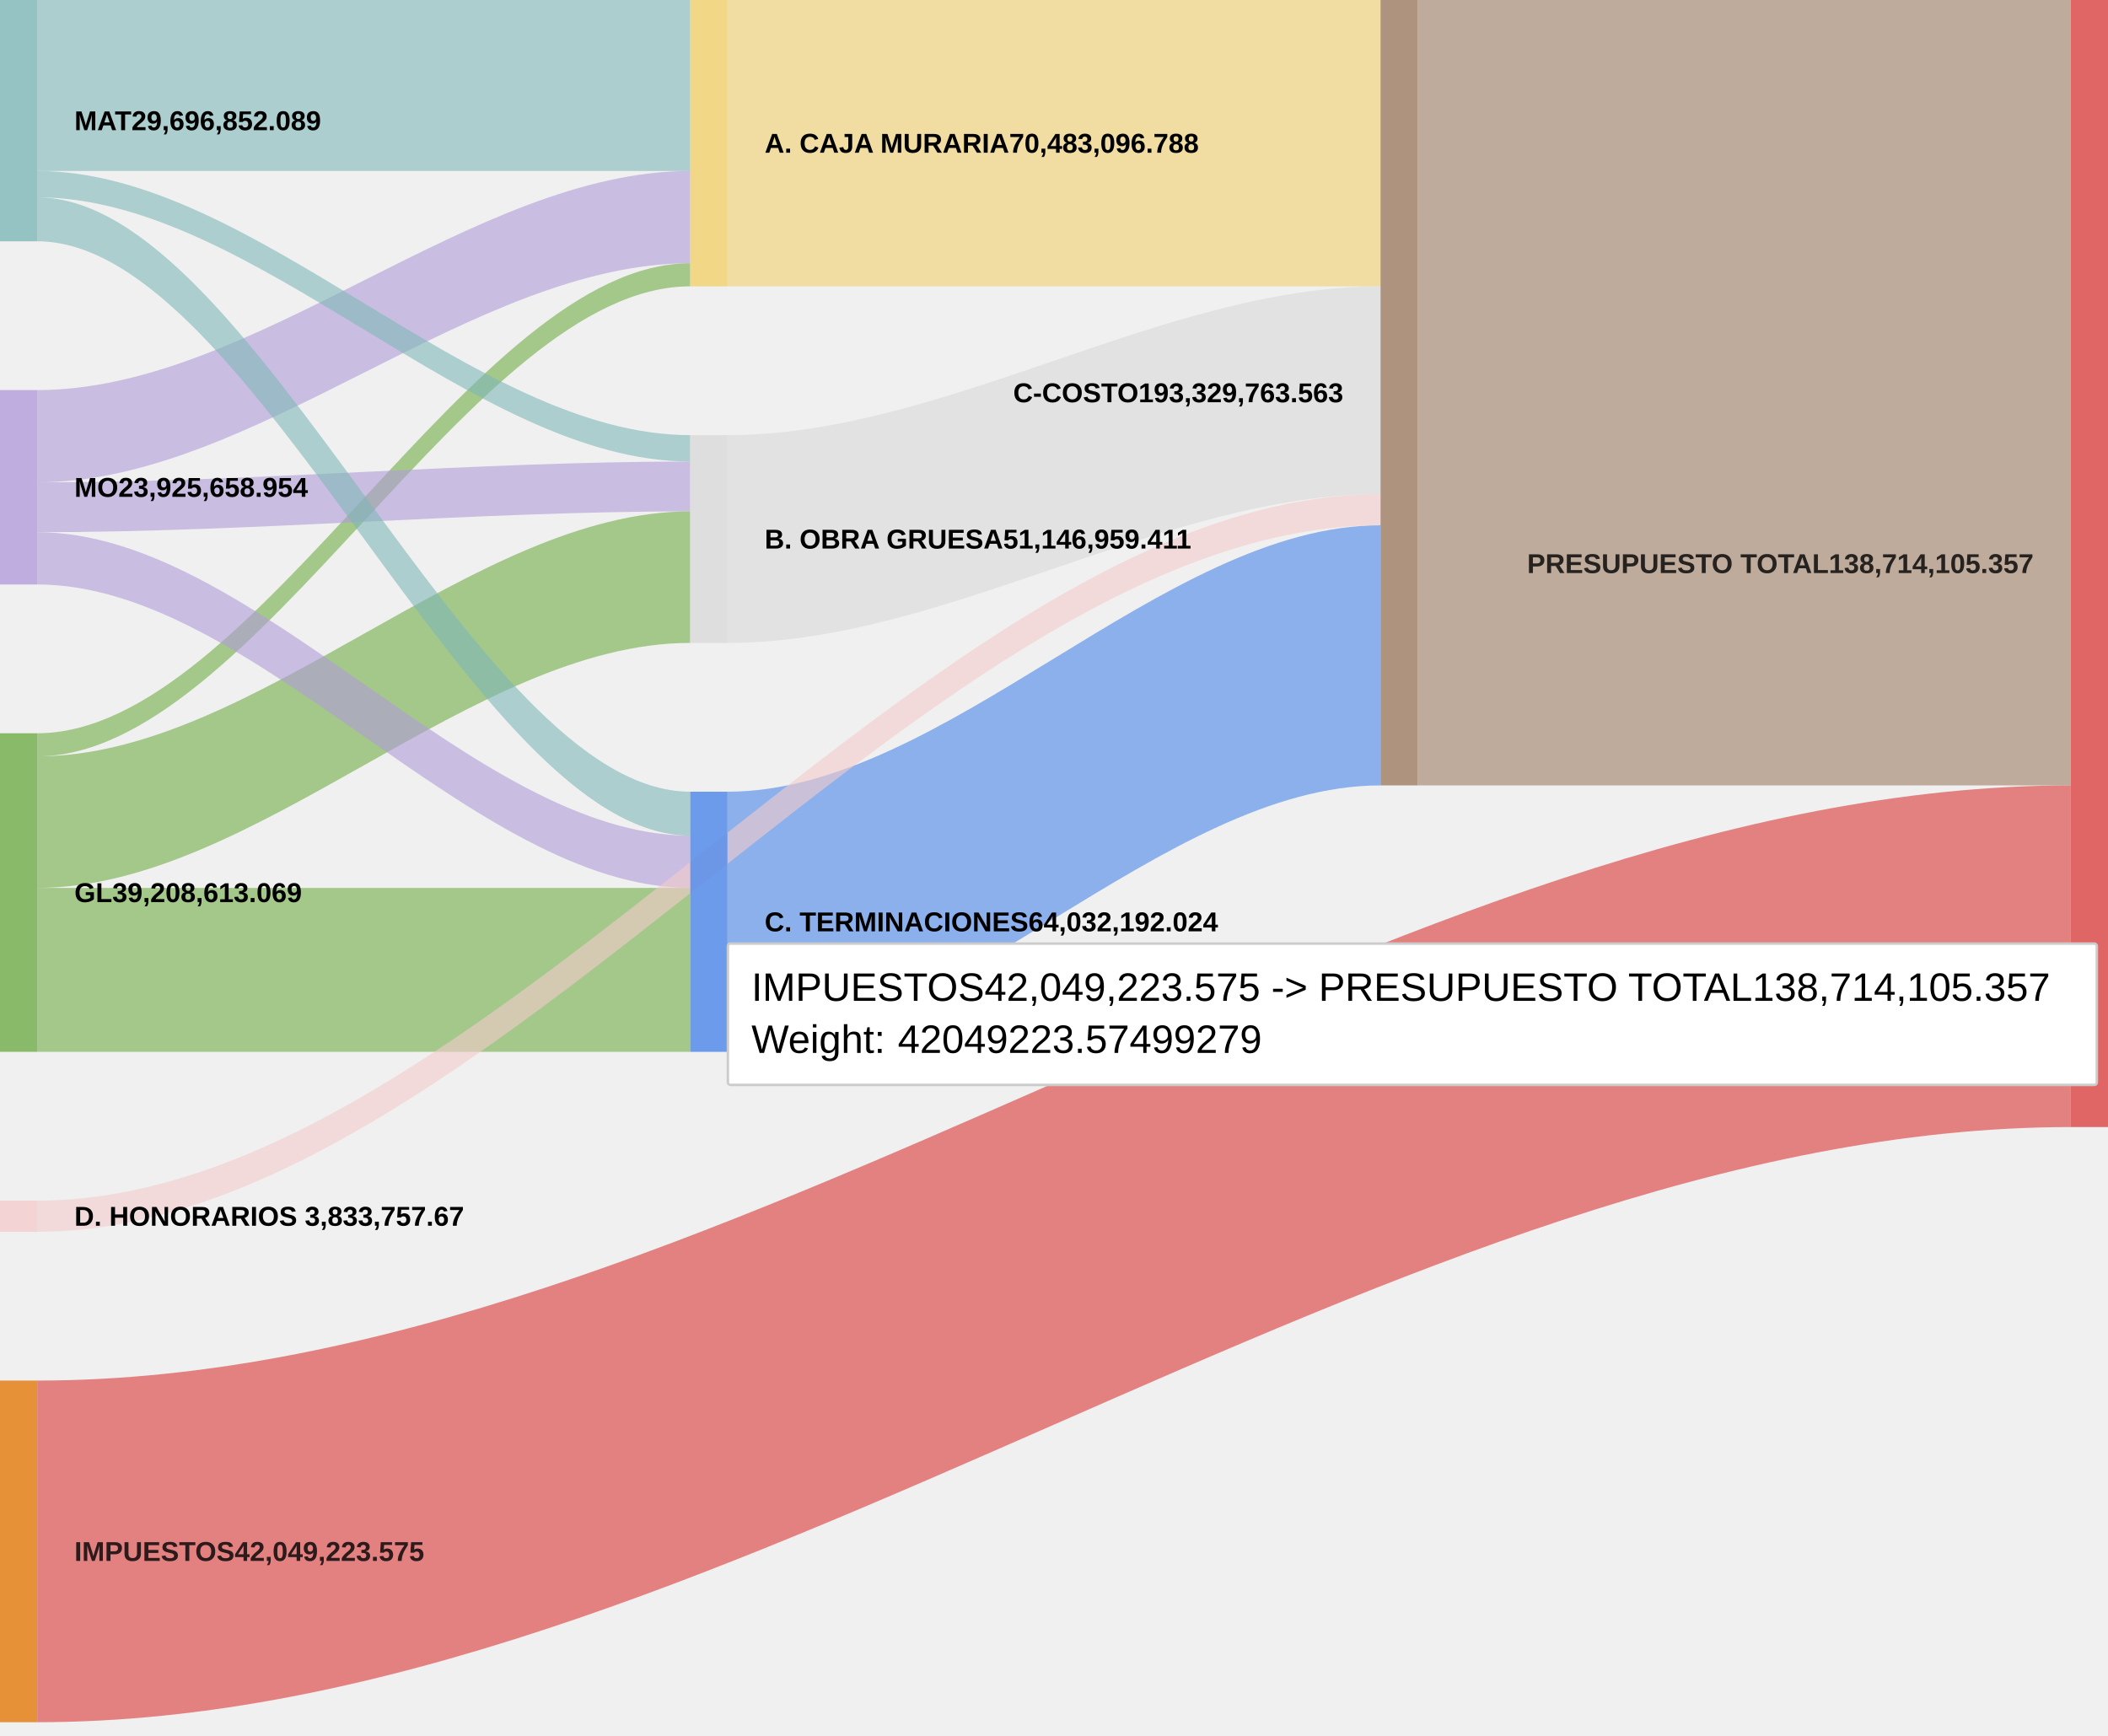
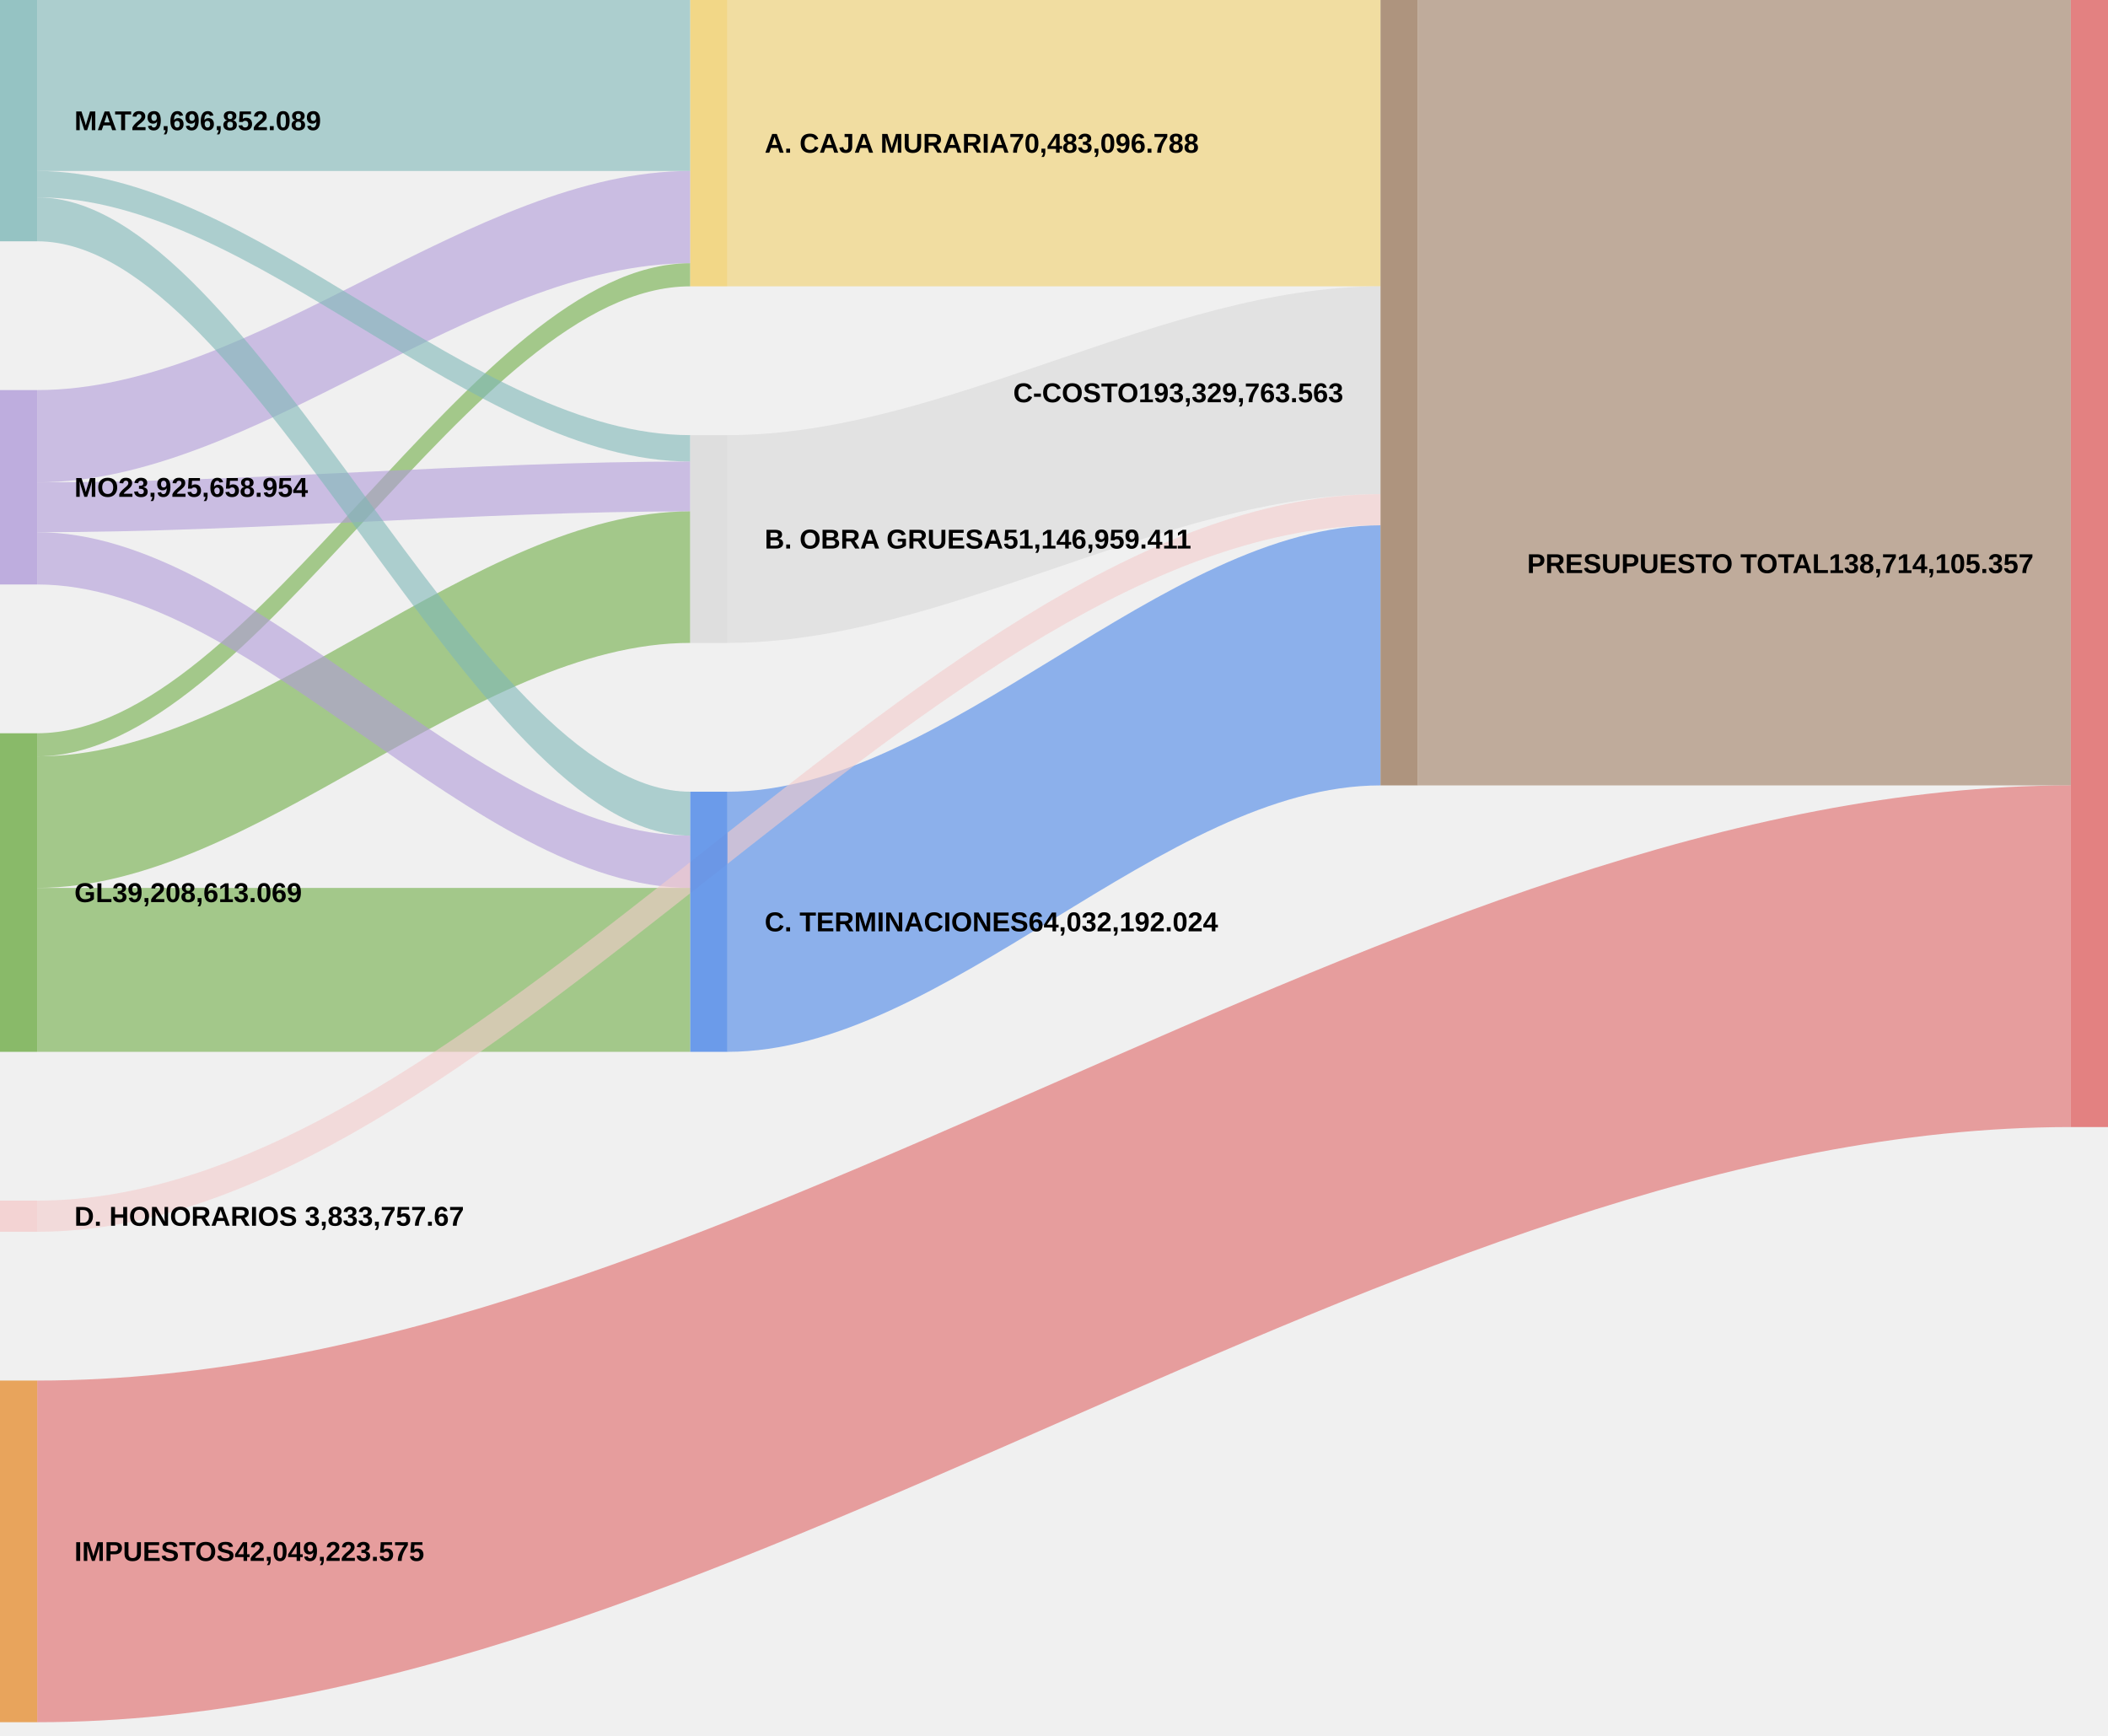
<svg xmlns="http://www.w3.org/2000/svg" width="850" height="700" aria-label="A chart." style="overflow: hidden;">
  <defs id="_ABSTRACT_RENDERER_ID_0" />
  <g>
    <path d="M15,0C102.778,0,190.556,0,278.333,0L278.333,68.943C190.556,68.943,102.778,68.943,15,68.943Z" stroke="none" stroke-width="0" fill-opacity="0.6" fill="#7fb8b8" />
    <path d="M15,157.302C102.778,157.302,190.556,68.943,278.333,68.943L278.333,106.156C190.556,106.156,102.778,194.516,15,194.516Z" stroke="none" stroke-width="0" fill-opacity="0.6" fill="#b19cd9" />
    <path d="M15,295.695C102.778,295.695,190.556,106.156,278.333,106.156L278.333,115.47C190.556,115.47,102.778,305.009,15,305.009Z" stroke="none" stroke-width="0" fill-opacity="0.6" fill="#70ad47" />
    <path d="M293.333,0C381.111,0,468.889,0,556.667,0L556.667,115.47C468.889,115.47,381.111,115.47,293.333,115.47Z" stroke="none" stroke-width="0" fill-opacity="0.6" fill="#f2d16d" />
    <path d="M15,68.943C102.778,68.943,190.556,175.47,278.333,175.47L278.333,186.113C190.556,186.113,102.778,79.586,15,79.586Z" stroke="none" stroke-width="0" fill-opacity="0.6" fill="#7fb8b8" />
    <path d="M15,194.516C102.778,194.516,190.556,186.113,278.333,186.113L278.333,206.216C190.556,206.216,102.778,214.618,15,214.618Z" stroke="none" stroke-width="0" fill-opacity="0.6" fill="#b19cd9" />
    <path d="M15,305.009C102.778,305.009,190.556,206.216,278.333,206.216L278.333,259.262C190.556,259.262,102.778,358.055,15,358.055Z" stroke="none" stroke-width="0" fill-opacity="0.6" fill="#70ad47" />
    <path d="M293.333,175.47C381.111,175.47,468.889,115.47,556.667,115.47L556.667,199.262C468.889,199.262,381.111,259.262,293.333,259.262Z" stroke="none" stroke-width="0" fill-opacity="0.6" fill="#d9d9d9" />
    <path d="M15,79.586C102.778,79.586,190.556,319.262,278.333,319.262L278.333,336.978C190.556,336.978,102.778,97.302,15,97.302Z" stroke="none" stroke-width="0" fill-opacity="0.6" fill="#7fb8b8" />
    <path d="M15,214.618C102.778,214.618,190.556,336.978,278.333,336.978L278.333,358.055C190.556,358.055,102.778,235.695,15,235.695Z" stroke="none" stroke-width="0" fill-opacity="0.6" fill="#b19cd9" />
    <path d="M15,358.055C102.778,358.055,190.556,358.055,278.333,358.055L278.333,424.163C190.556,424.163,102.778,424.163,15,424.163Z" stroke="none" stroke-width="0" fill-opacity="0.6" fill="#70ad47" />
    <path d="M293.333,319.262C381.111,319.262,468.889,211.823,556.667,211.823L556.667,316.725C468.889,316.725,381.111,424.163,293.333,424.163Z" stroke="none" stroke-width="0" fill-opacity="0.6" fill="#4a86e8" />
    <path d="M15,484.163C195.556,484.163,376.111,199.262,556.667,199.262L556.667,211.823C376.111,211.823,195.556,496.725,15,496.725Z" stroke="none" stroke-width="0" fill-opacity="0.6" fill="#f4cccc" />
    <path d="M571.667,0C659.444,0,747.222,0,835,0L835,316.725C747.222,316.725,659.444,316.725,571.667,316.725Z" stroke="none" stroke-width="0" fill-opacity="0.6" fill="#9e7d62" />
-     <path d="M15,556.725C288.333,556.725,561.667,316.725,835,316.725L835,454.5C561.667,454.5,288.333,694.5,15,694.5Z" stroke="none" stroke-width="0" fill-opacity="0.8" fill="#e06666" />
+     <path d="M15,556.725C288.333,556.725,561.667,316.725,835,316.725L835,454.5C561.667,454.5,288.333,694.5,15,694.5Z" stroke="none" stroke-width="0" fill-opacity="0.6" fill="#e06666" />
  </g>
  <g>
    <text text-anchor="start" x="30" y="52.501" font-family="Arial" font-size="11" font-weight="bold" stroke="none" stroke-width="0" fill="#000000">MAT
29,696,852.089</text>
    <text text-anchor="start" x="308.333" y="61.585" font-family="Arial" font-size="11" font-weight="bold" stroke="none" stroke-width="0" fill="#000000">A. CAJA MURARIA
70,483,096.788</text>
    <text text-anchor="start" x="30" y="200.349" font-family="Arial" font-size="11" font-weight="bold" stroke="none" stroke-width="0" fill="#000000">MO
23,925,658.954</text>
    <text text-anchor="start" x="30" y="363.779" font-family="Arial" font-size="11" font-weight="bold" stroke="none" stroke-width="0" fill="#000000">GL
39,208,613.069</text>
    <text text-anchor="end" x="541.667" y="162.212" font-family="Arial" font-size="11" font-weight="bold" stroke="none" stroke-width="0" fill="#000000">C-COSTO
193,329,763.563</text>
    <text text-anchor="start" x="308.333" y="221.216" font-family="Arial" font-size="11" font-weight="bold" stroke="none" stroke-width="0" fill="#000000">B. OBRA GRUESA
51,146,959.411</text>
    <text text-anchor="start" x="308.333" y="375.563" font-family="Arial" font-size="11" font-weight="bold" stroke="none" stroke-width="0" fill="#000000">C. TERMINACIONES
64,032,192.024</text>
    <text text-anchor="start" x="30" y="494.294" font-family="Arial" font-size="11" font-weight="bold" stroke="none" stroke-width="0" fill="#000000">D. HONORARIOS 
3,833,757.67</text>
-     <text text-anchor="end" x="820" y="231.1" font-family="Arial" font-size="11" font-weight="bold" stroke="none" stroke-width="0" fill-opacity="0.8" fill="#000000">PRESUPUESTO TOTAL
+     <text text-anchor="end" x="820" y="231.1" font-family="Arial" font-size="11" font-weight="bold" stroke="none" stroke-width="0" fill="#000000">PRESUPUESTO TOTAL
138,714,105.357</text>
-     <text text-anchor="start" x="30" y="629.462" font-family="Arial" font-size="11" font-weight="bold" stroke="none" stroke-width="0" fill-opacity="0.8" fill="#000000">IMPUESTOS
+     <text text-anchor="start" x="30" y="629.462" font-family="Arial" font-size="11" font-weight="bold" stroke="none" stroke-width="0" fill="#000000">IMPUESTOS
42,049,223.575</text>
    <rect x="0" y="0" width="15" height="97.302" stroke="none" stroke-width="0" fill-opacity="0.8" fill="#7fb8b8" />
    <rect x="278.333" y="0" width="15" height="115.47" stroke="none" stroke-width="0" fill-opacity="0.8" fill="#f2d16d" />
    <rect x="0" y="157.302" width="15" height="78.393" stroke="none" stroke-width="0" fill-opacity="0.8" fill="#b19cd9" />
    <rect x="0" y="295.695" width="15" height="128.468" stroke="none" stroke-width="0" fill-opacity="0.8" fill="#70ad47" />
    <rect x="556.667" y="0" width="15" height="316.725" stroke="none" stroke-width="0" fill-opacity="0.8" fill="#9e7d62" />
    <rect x="278.333" y="175.47" width="15" height="83.792" stroke="none" stroke-width="0" fill-opacity="0.8" fill="#d9d9d9" />
    <rect x="278.333" y="319.262" width="15" height="104.901" stroke="none" stroke-width="0" fill-opacity="0.8" fill="#4a86e8" />
    <rect x="0" y="484.163" width="15" height="12.561" stroke="none" stroke-width="0" fill-opacity="0.8" fill="#f4cccc" />
-     <rect x="835" y="0" width="15" height="454.5" stroke="none" stroke-width="0" fill="#e06666" />
-     <rect x="0" y="556.725" width="15" height="137.775" stroke="none" stroke-width="0" fill="#e69138" />
+     <rect x="835" y="0" width="15" height="454.5" stroke="none" stroke-width="0" fill-opacity="0.8" fill="#e06666" />
+     <rect x="0" y="556.725" width="15" height="137.775" stroke="none" stroke-width="0" fill-opacity="0.8" fill="#e69138" />
  </g>
  <g />
  <g />
  <g />
  <g />
-   <g>
-     <g class="google-visualization-tooltip">
-       <path d="M294.5,437.5A1,1,0,0,1,293.5,436.5L293.5,381.5A1,1,0,0,1,294.5,380.5L844.5,380.5A1,1,0,0,1,845.5,381.5L845.5,436.5A1,1,0,0,1,844.5,437.5Z" stroke="#cccccc" stroke-width="1" fill="#ffffff" />
-       <g>
-         <text text-anchor="start" x="303" y="403.6" font-family="Arial" font-size="16" stroke="none" stroke-width="0" fill="#000000">IMPUESTOS
- 42,049,223.575 -&gt; PRESUPUESTO TOTAL
- 138,714,105.357</text>
-       </g>
-       <g>
-         <text text-anchor="start" x="303" y="424.6" font-family="Arial" font-size="16" stroke="none" stroke-width="0" fill="#000000">Weight:</text>
-         <text text-anchor="start" x="362" y="424.6" font-family="Arial" font-size="16" stroke="none" stroke-width="0" fill="#000000">42049223.57499279</text>
-       </g>
-     </g>
-   </g>
+   <g />
</svg>
